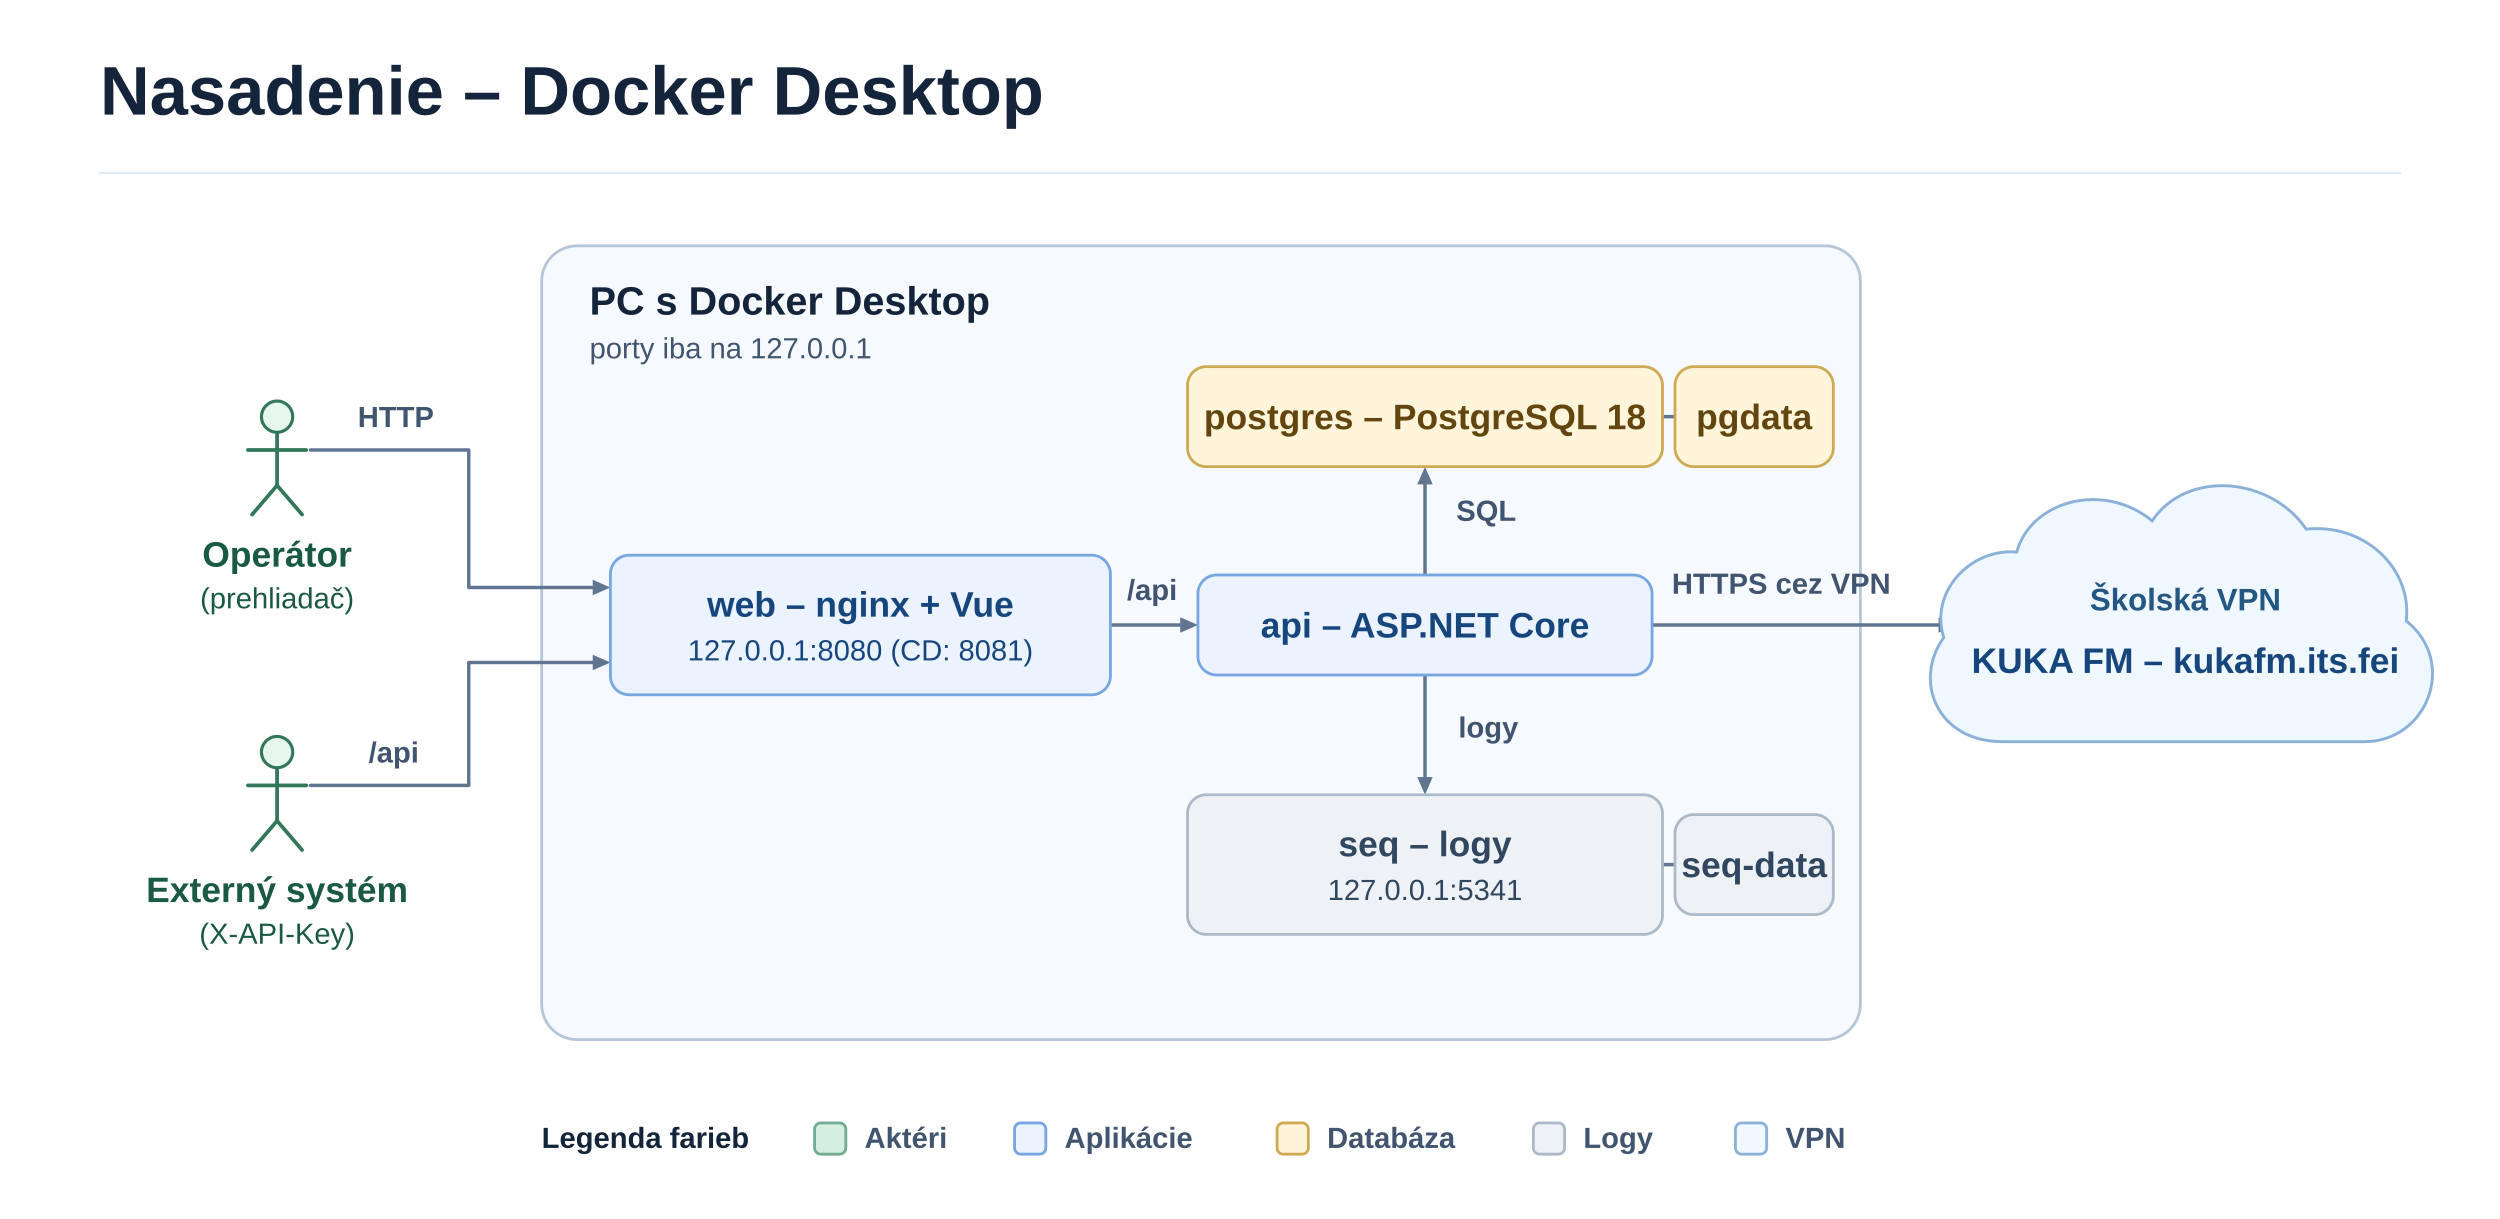
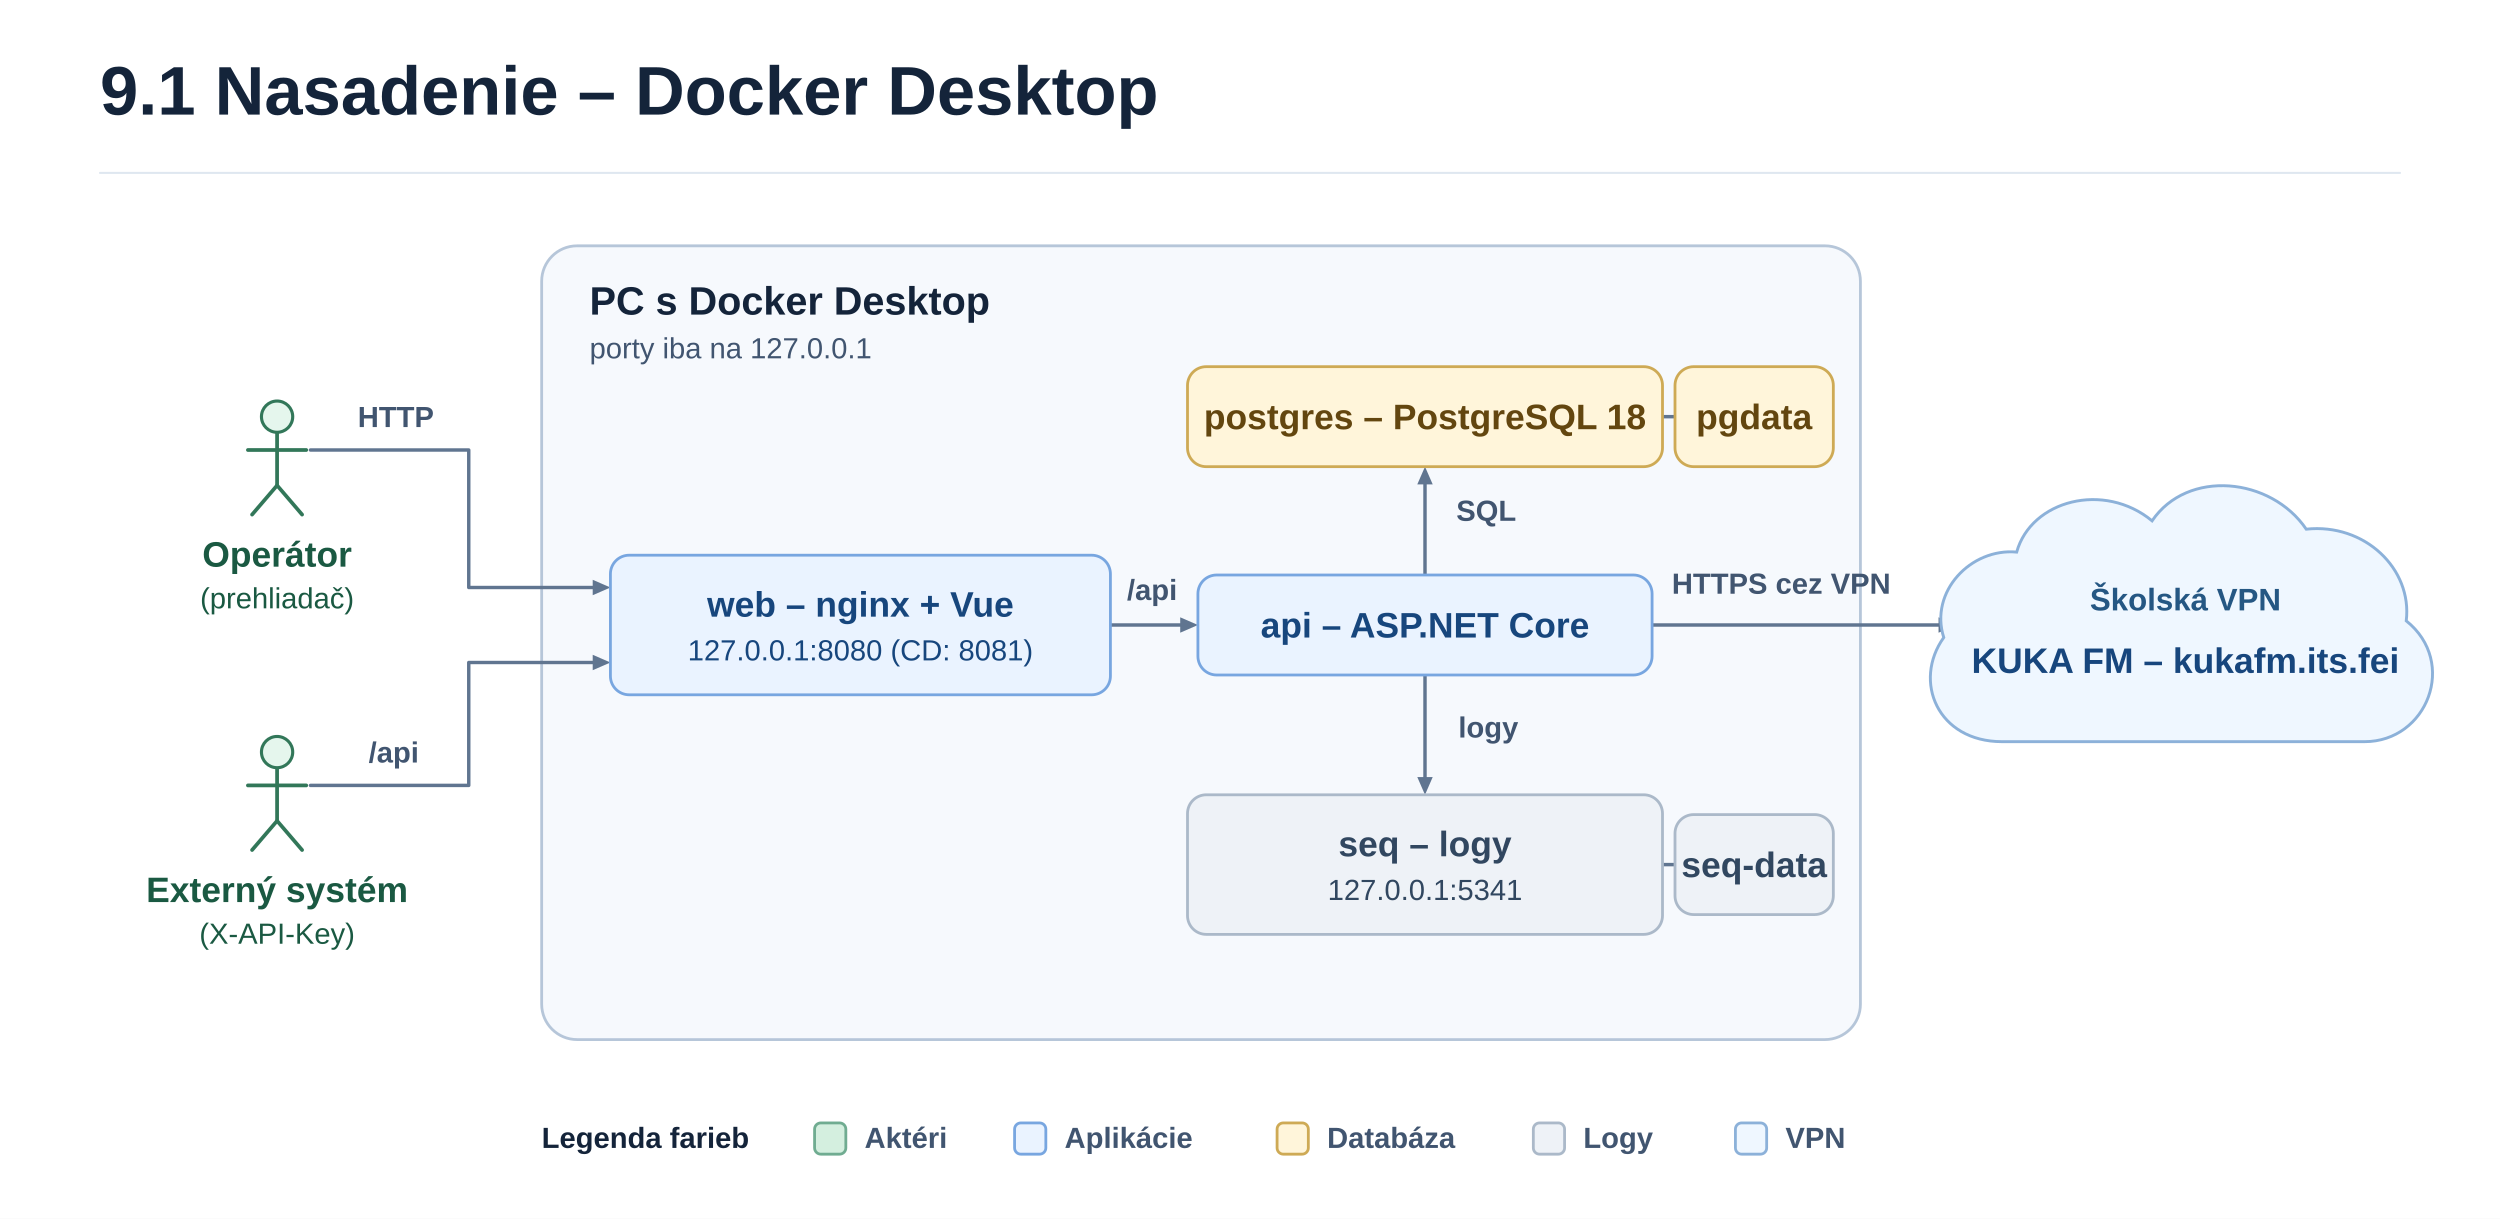
<svg xmlns="http://www.w3.org/2000/svg" width="1200" height="585" viewBox="0 0 1200 585" role="img" aria-labelledby="diagram-title" font-family="Segoe UI, Helvetica Neue, Arial, sans-serif">
  <g>
    <rect x="0" y="0" width="1200" height="585" rx="0" fill="#FFFFFF" stroke="none" stroke-width="1.35" />
    <polyline points="48,83 1152,83" fill="none" stroke="#DFE7F0" stroke-width="1" stroke-linecap="round" stroke-linejoin="round" />
    <rect x="260" y="118" width="633" height="381" rx="17" fill="#F6F9FD" stroke="#B6C6D9" stroke-width="1.35" />
  </g>
  <g>
    <polyline points="149,216 225,216 225,282 285.5,282.0" fill="none" stroke="#607590" stroke-width="1.65" stroke-linecap="round" stroke-linejoin="round" />
    <polygon points="293,282 284.50,285.70 284.50,278.30" fill="#607590" />
    <polyline points="149,377 225,377 225,318 285.5,318.0" fill="none" stroke="#607590" stroke-width="1.65" stroke-linecap="round" stroke-linejoin="round" />
    <polygon points="293,318 284.50,321.70 284.50,314.30" fill="#607590" />
    <polyline points="533,300 567.5,300.0" fill="none" stroke="#607590" stroke-width="1.65" stroke-linecap="round" stroke-linejoin="round" />
    <polygon points="575,300 566.50,303.70 566.50,296.30" fill="#607590" />
    <polyline points="684,276 684.0,231.5" fill="none" stroke="#607590" stroke-width="1.65" stroke-linecap="round" stroke-linejoin="round" />
    <polygon points="684,224 687.70,232.50 680.30,232.50" fill="#607590" />
    <polyline points="684,324 684.0,374.0" fill="none" stroke="#607590" stroke-width="1.65" stroke-linecap="round" stroke-linejoin="round" />
    <polygon points="684,381.5 680.30,373.00 687.70,373.00" fill="#607590" />
    <polyline points="798,200 804,200" fill="none" stroke="#607590" stroke-width="1.65" stroke-linecap="round" stroke-linejoin="round" />
    <polyline points="798,415 804,415" fill="none" stroke="#607590" stroke-width="1.65" stroke-linecap="round" stroke-linejoin="round" />
    <polyline points="793,300 893,300 917,300 931.5,300.0" fill="none" stroke="#607590" stroke-width="1.65" stroke-linecap="round" stroke-linejoin="round" />
    <polygon points="939,300 930.50,303.70 930.50,296.30" fill="#607590" />
  </g>
  <g>
    <circle cx="133" cy="200" r="7.5" fill="#E5F6ED" stroke="#327759" stroke-width="1.5" />
    <polyline points="133,208 133,233" fill="none" stroke="#327759" stroke-width="1.8" stroke-linecap="round" stroke-linejoin="round" />
    <polyline points="119,216 147,216" fill="none" stroke="#327759" stroke-width="1.8" stroke-linecap="round" stroke-linejoin="round" />
    <polyline points="121,247 133,233 145,247" fill="none" stroke="#327759" stroke-width="1.8" stroke-linecap="round" stroke-linejoin="round" />
    <text x="133" y="272" fill="#1A5942" text-anchor="middle" font-size="17" font-weight="700">Operátor</text>
    <text x="133" y="292" fill="#1A5942" text-anchor="middle" font-size="14" font-weight="400">(prehliadač)</text>
    <circle cx="133" cy="361" r="7.5" fill="#E5F6ED" stroke="#327759" stroke-width="1.5" />
    <polyline points="133,369 133,394" fill="none" stroke="#327759" stroke-width="1.8" stroke-linecap="round" stroke-linejoin="round" />
    <polyline points="119,377 147,377" fill="none" stroke="#327759" stroke-width="1.8" stroke-linecap="round" stroke-linejoin="round" />
    <polyline points="121,408 133,394 145,408" fill="none" stroke="#327759" stroke-width="1.8" stroke-linecap="round" stroke-linejoin="round" />
    <text x="133" y="433" fill="#1A5942" text-anchor="middle" font-size="17" font-weight="700">Externý systém</text>
    <text x="133" y="453" fill="#1A5942" text-anchor="middle" font-size="14" font-weight="400">(X-API-Key)</text>
    <rect x="293.0" y="266.5" width="240" height="67" rx="9" fill="#EAF3FF" stroke="#78A6E0" stroke-width="1.35" />
    <text x="413" y="296" fill="#17467D" text-anchor="middle" font-size="17" font-weight="600">web – nginx + Vue</text>
    <text x="413" y="317" fill="#17467D" text-anchor="middle" font-size="14" font-weight="400">127.0.0.1:8080 (CD: 8081)</text>
    <rect x="575.0" y="276.0" width="218" height="48" rx="9" fill="#EAF3FF" stroke="#78A6E0" stroke-width="1.35" />
    <text x="684" y="306.0" fill="#17467D" text-anchor="middle" font-size="17" font-weight="600">api – ASP.NET Core</text>
    <rect x="570.0" y="176.0" width="228" height="48" rx="9" fill="#FFF5DA" stroke="#CEAA55" stroke-width="1.35" />
    <text x="684" y="206.0" fill="#63460F" text-anchor="middle" font-size="17" font-weight="600">postgres – PostgreSQL 18</text>
    <rect x="804.0" y="176.0" width="76" height="48" rx="9" fill="#FFF5DA" stroke="#CEAA55" stroke-width="1.35" />
    <text x="842" y="206.0" fill="#63460F" text-anchor="middle" font-size="17" font-weight="600">pgdata</text>
    <rect x="570.0" y="381.5" width="228" height="67" rx="9" fill="#EEF2F7" stroke="#ABB9C9" stroke-width="1.35" />
    <text x="684" y="411" fill="#314760" text-anchor="middle" font-size="17" font-weight="600">seq – logy</text>
    <text x="684" y="432" fill="#314760" text-anchor="middle" font-size="14" font-weight="400">127.0.0.1:5341</text>
    <rect x="804.0" y="391.0" width="76" height="48" rx="9" fill="#EEF2F7" stroke="#ABB9C9" stroke-width="1.35" />
    <text x="842" y="421.0" fill="#314760" text-anchor="middle" font-size="17" font-weight="600">seq-data</text>
    <path d="M 961 356 C 930 356 918 327 933 306 C 926 284 946 263 968 265 C 975 240 1010 231 1033 250 C 1050 225 1090 229 1107 254 C 1135 251 1158 273 1155 298 C 1180 318 1165 356 1135 356 Z" fill="#EFF7FF" stroke="#8CB1D9" stroke-width="1.4" />
    <rect x="391" y="539" width="15" height="15" rx="3" fill="#D4EFDF" stroke="#70AC91" stroke-width="1.35" />
    <rect x="487" y="539" width="15" height="15" rx="3" fill="#EAF3FF" stroke="#78A6E0" stroke-width="1.35" />
    <rect x="613" y="539" width="15" height="15" rx="3" fill="#FFF5DA" stroke="#CEAA55" stroke-width="1.35" />
    <rect x="736" y="539" width="15" height="15" rx="3" fill="#EEF2F7" stroke="#ABB9C9" stroke-width="1.35" />
    <rect x="833" y="539" width="15" height="15" rx="3" fill="#EFF7FF" stroke="#8CB1D9" stroke-width="1.35" />
  </g>
  <g>
-     <text x="48" y="55" fill="#14243A" text-anchor="start" font-size="33" font-weight="700">Nasadenie – Docker Desktop</text>
+     <text x="48" y="55" fill="#14243A" text-anchor="start" font-size="33" font-weight="700">9.1 Nasadenie – Docker Desktop</text>
    <text x="283" y="151" fill="#14243A" text-anchor="start" font-size="19" font-weight="700">PC s Docker Desktop</text>
    <text x="283" y="172" fill="#415570" text-anchor="start" font-size="14" font-weight="400">porty iba na 127.0.0.1</text>
    <text x="1049" y="293" fill="#255783" text-anchor="middle" font-size="15" font-weight="600">Školská VPN</text>
    <text x="1049" y="323" fill="#17467D" text-anchor="middle" font-size="17" font-weight="700">KUKA FM – kukafm.its.fei</text>
    <text x="190" y="205" fill="#415570" text-anchor="middle" font-size="14" font-weight="600">HTTP</text>
    <text x="189" y="366" fill="#415570" text-anchor="middle" font-size="14" font-weight="600">/api</text>
    <text x="553" y="288" fill="#415570" text-anchor="middle" font-size="14" font-weight="600">/api</text>
    <text x="699" y="250" fill="#415570" text-anchor="start" font-size="14" font-weight="600">SQL</text>
    <text x="700" y="354" fill="#415570" text-anchor="start" font-size="14" font-weight="600">logy</text>
    <text x="855" y="285" fill="#415570" text-anchor="middle" font-size="14" font-weight="600">HTTPS cez VPN</text>
    <text x="260" y="551" fill="#14243A" text-anchor="start" font-size="14" font-weight="700">Legenda farieb</text>
    <text x="415" y="551" fill="#415570" text-anchor="start" font-size="14" font-weight="600">Aktéri</text>
    <text x="511" y="551" fill="#415570" text-anchor="start" font-size="14" font-weight="600">Aplikácie</text>
    <text x="637" y="551" fill="#415570" text-anchor="start" font-size="14" font-weight="600">Databáza</text>
    <text x="760" y="551" fill="#415570" text-anchor="start" font-size="14" font-weight="600">Logy</text>
    <text x="857" y="551" fill="#415570" text-anchor="start" font-size="14" font-weight="600">VPN</text>
  </g>
</svg>
